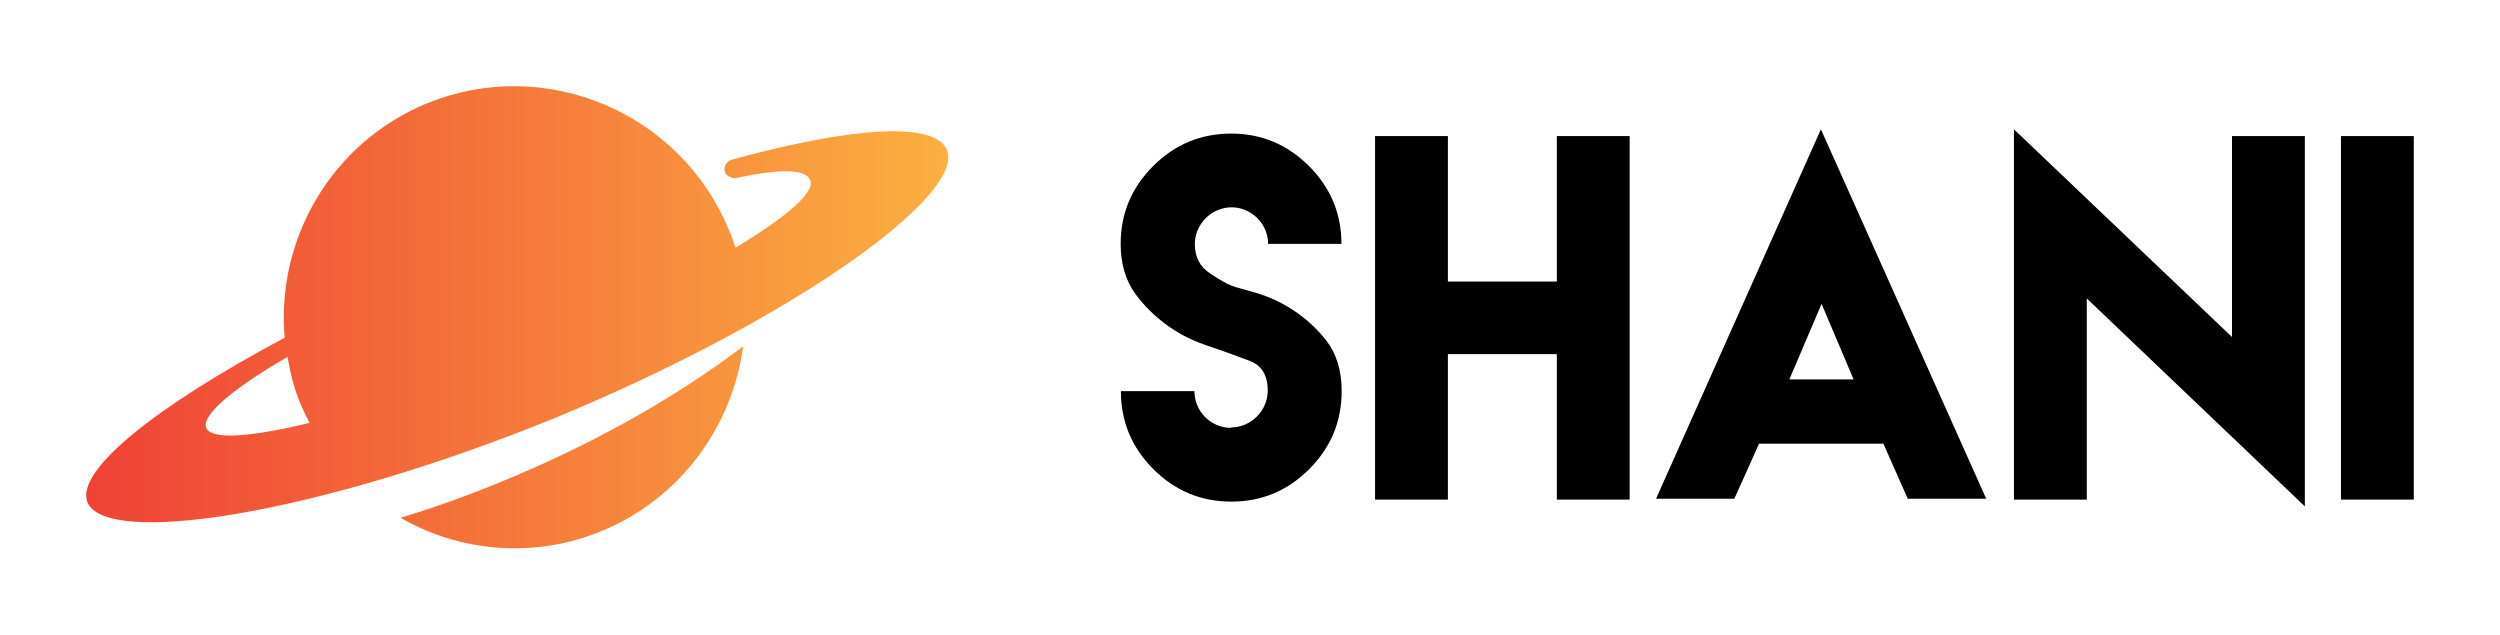
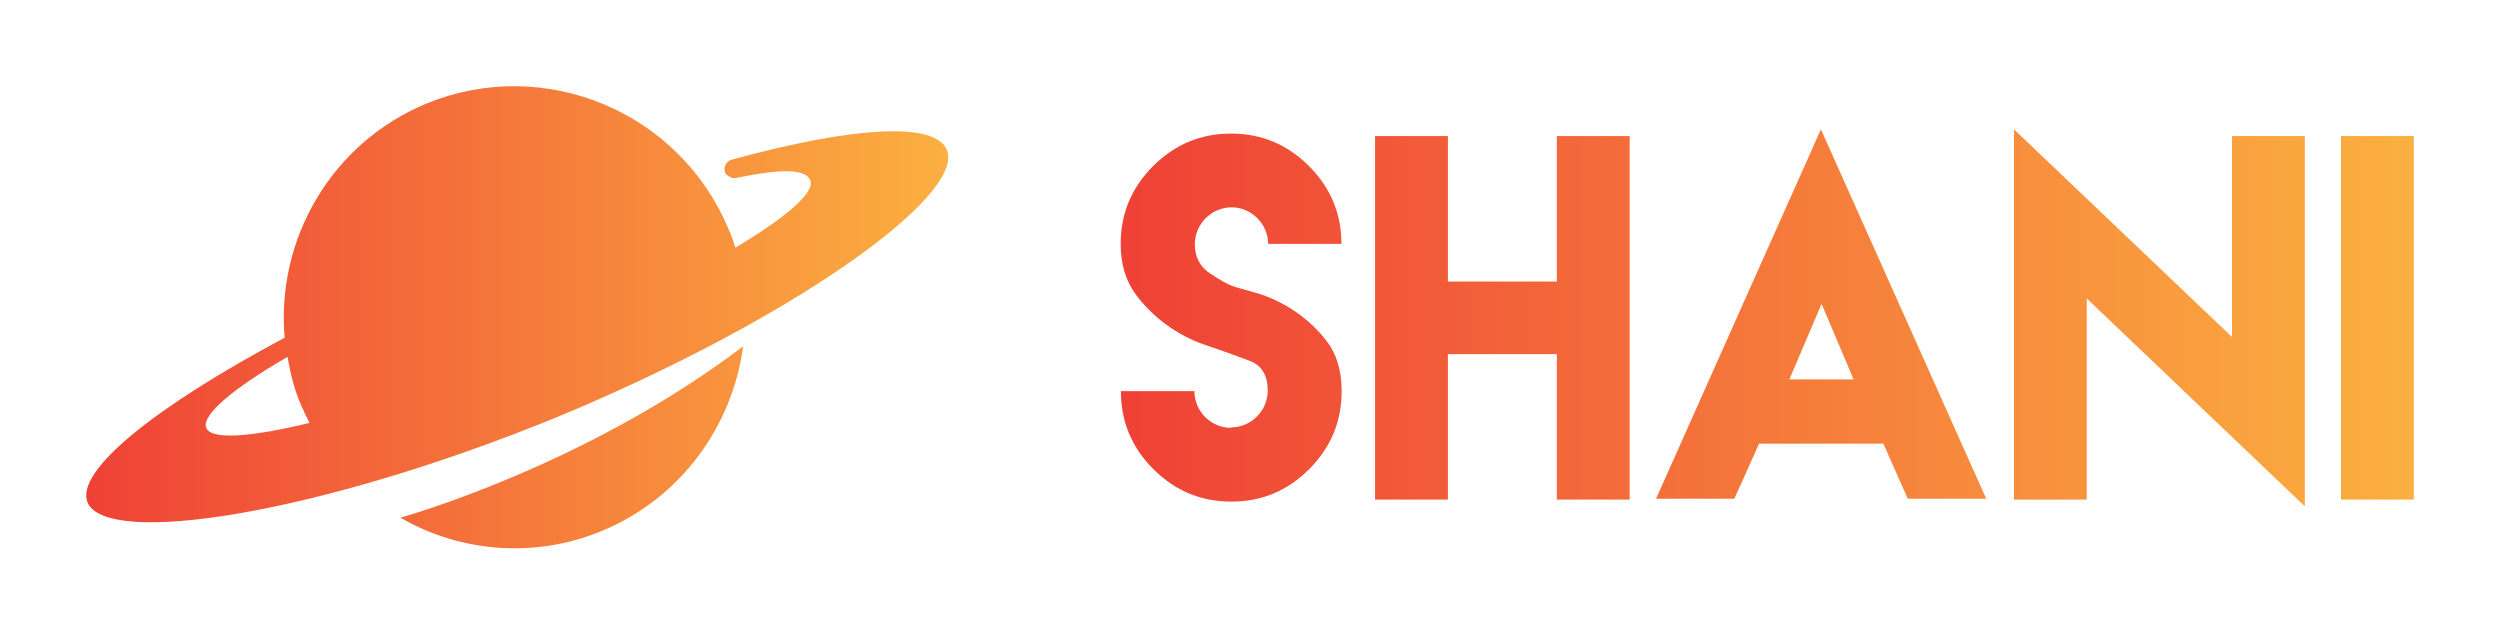
<svg xmlns="http://www.w3.org/2000/svg" version="1.1" width="3222.222" height="817.814" viewBox="0 0 3222.222 817.814">
  <g transform="scale(11.11111) translate(10, 10)">
-     <defs id="SvgjsDefs1211">
-       <linearGradient id="SvgjsLinearGradient1216">
-         <stop id="SvgjsStop1217" stop-color="#ef4136" offset="0" />
-         <stop id="SvgjsStop1218" stop-color="#fbb040" offset="1" />
+     <defs id="SvgjsDefs9697">
+       <linearGradient id="SvgjsLinearGradient9702">
+         <stop id="SvgjsStop9703" stop-color="#ef4136" offset="0" />
+         <stop id="SvgjsStop9704" stop-color="#fbb040" offset="1" />
+       </linearGradient>
+       <linearGradient id="SvgjsLinearGradient9705">
+         <stop id="SvgjsStop9706" stop-color="#ef4136" offset="0" />
+         <stop id="SvgjsStop9707" stop-color="#fbb040" offset="1" />
      </linearGradient>
    </defs>
-     <g id="SvgjsG1212" featureKey="symbolFeature-0" transform="matrix(1.110269,0,0,1.110269,-5.515719,-26.89211)" fill="url(#SvgjsLinearGradient1216)">
+     <g id="SvgjsG9698" featureKey="symbolFeature-0" transform="matrix(1.110269,0,0,1.110269,-5.515719,-26.89211)" fill="url(#SvgjsLinearGradient9702)">
      <path d="M37.8,69.3c0,0,19.2-5.3,35.8-17.9c-1.1,8.3-6.5,15.9-14.8,19.3C51.8,73.6,44,72.9,37.8,69.3z M53.9,58.9  C29.1,69,7.1,72.4,5.1,67.7c-1.3-3.3,7.1-10,20.6-17.2C24.8,40.2,30.6,30.1,40.6,26c12.3-5,26.4,0.9,31.5,13.2  c0.3,0.6,0.5,1.3,0.7,1.9c5.3-3.2,8.4-5.8,7.8-7.1c-0.5-1.1-2.9-1.2-7.7-0.2c-0.4,0.1-0.7-0.1-1-0.3c0,0,0,0,0,0  c-0.5-0.5-0.2-1.4,0.5-1.6c12.8-3.5,21.3-4,22.5-1C96.8,35.7,78.6,48.7,53.9,58.9z M28.3,59.4c-0.3-0.6-0.6-1.2-0.9-1.9  c-0.7-1.6-1.1-3.3-1.4-5c-5.7,3.3-9,6.1-8.5,7.4C18,61.2,22.1,60.9,28.3,59.4z" />
    </g>
-     <g id="SvgjsG1213" featureKey="nameFeature-0" transform="matrix(2.678758,0,0,2.678758,118.195,-5.62101)" fill="#000000">
+     <g id="SvgjsG9699" featureKey="nameFeature-0" transform="matrix(2.678758,0,0,2.678758,118.195,-5.62101)" fill="url(#SvgjsLinearGradient9705)">
      <path d="M5.459 16.895 l-0.01 -0.02 c0.869 0 1.592 -0.723 1.592 -1.592 c0 -0.674 -0.264 -1.103 -0.801 -1.299 c-1.133 -0.42 -0.859 -0.322 -1.963 -0.703 c-1.162 -0.4 -2.236 -1.191 -2.959 -2.178 c-0.43 -0.586 -0.645 -1.309 -0.645 -2.178 c0 -1.309 0.469 -2.432 1.406 -3.369 s2.061 -1.406 3.379 -1.406 c1.309 0 2.432 0.469 3.369 1.406 s1.406 2.061 1.406 3.369 l-3.174 0 c0 -0.859 -0.723 -1.582 -1.582 -1.582 c-0.869 0 -1.592 0.723 -1.592 1.592 c0 0.566 0.225 0.996 0.684 1.289 c0.938 0.605 0.83 0.488 1.953 0.82 c1.211 0.352 2.305 1.103 3.057 2.07 c0.439 0.566 0.664 1.299 0.664 2.188 c0 1.318 -0.469 2.441 -1.406 3.379 s-2.061 1.406 -3.369 1.406 c-1.318 0 -2.441 -0.469 -3.379 -1.406 s-1.406 -2.061 -1.406 -3.379 l3.184 0 c0 0.879 0.713 1.592 1.592 1.592 z M11.689 4.258 l3.154 0 l0 6.299 l4.717 0 l0 -6.299 l3.154 0 l0 15.742 l-3.154 0 l0 -6.299 l-4.717 0 l0 6.299 l-3.154 0 l0 -15.742 z M29.629 14.795 l2.783 0 l-1.387 -3.272 z M28.34 17.578 l-0.02 -0.01 c-0.352 0.801 -0.713 1.592 -1.074 2.393 l-3.389 0 l7.139 -15.996 l7.158 15.996 l-3.398 0 c-0.352 -0.791 -0.703 -1.592 -1.055 -2.383 l-5.361 0 z M39.355 3.965 l9.443 8.994 l0 -8.701 l3.154 0 l0 16.035 l-9.443 -9.004 l0 8.711 l-3.154 0 l0 -16.035 z M53.516 20 l0 -15.742 l3.154 0 l0 15.742 l-3.154 0 z" />
    </g>
  </g>
</svg>
